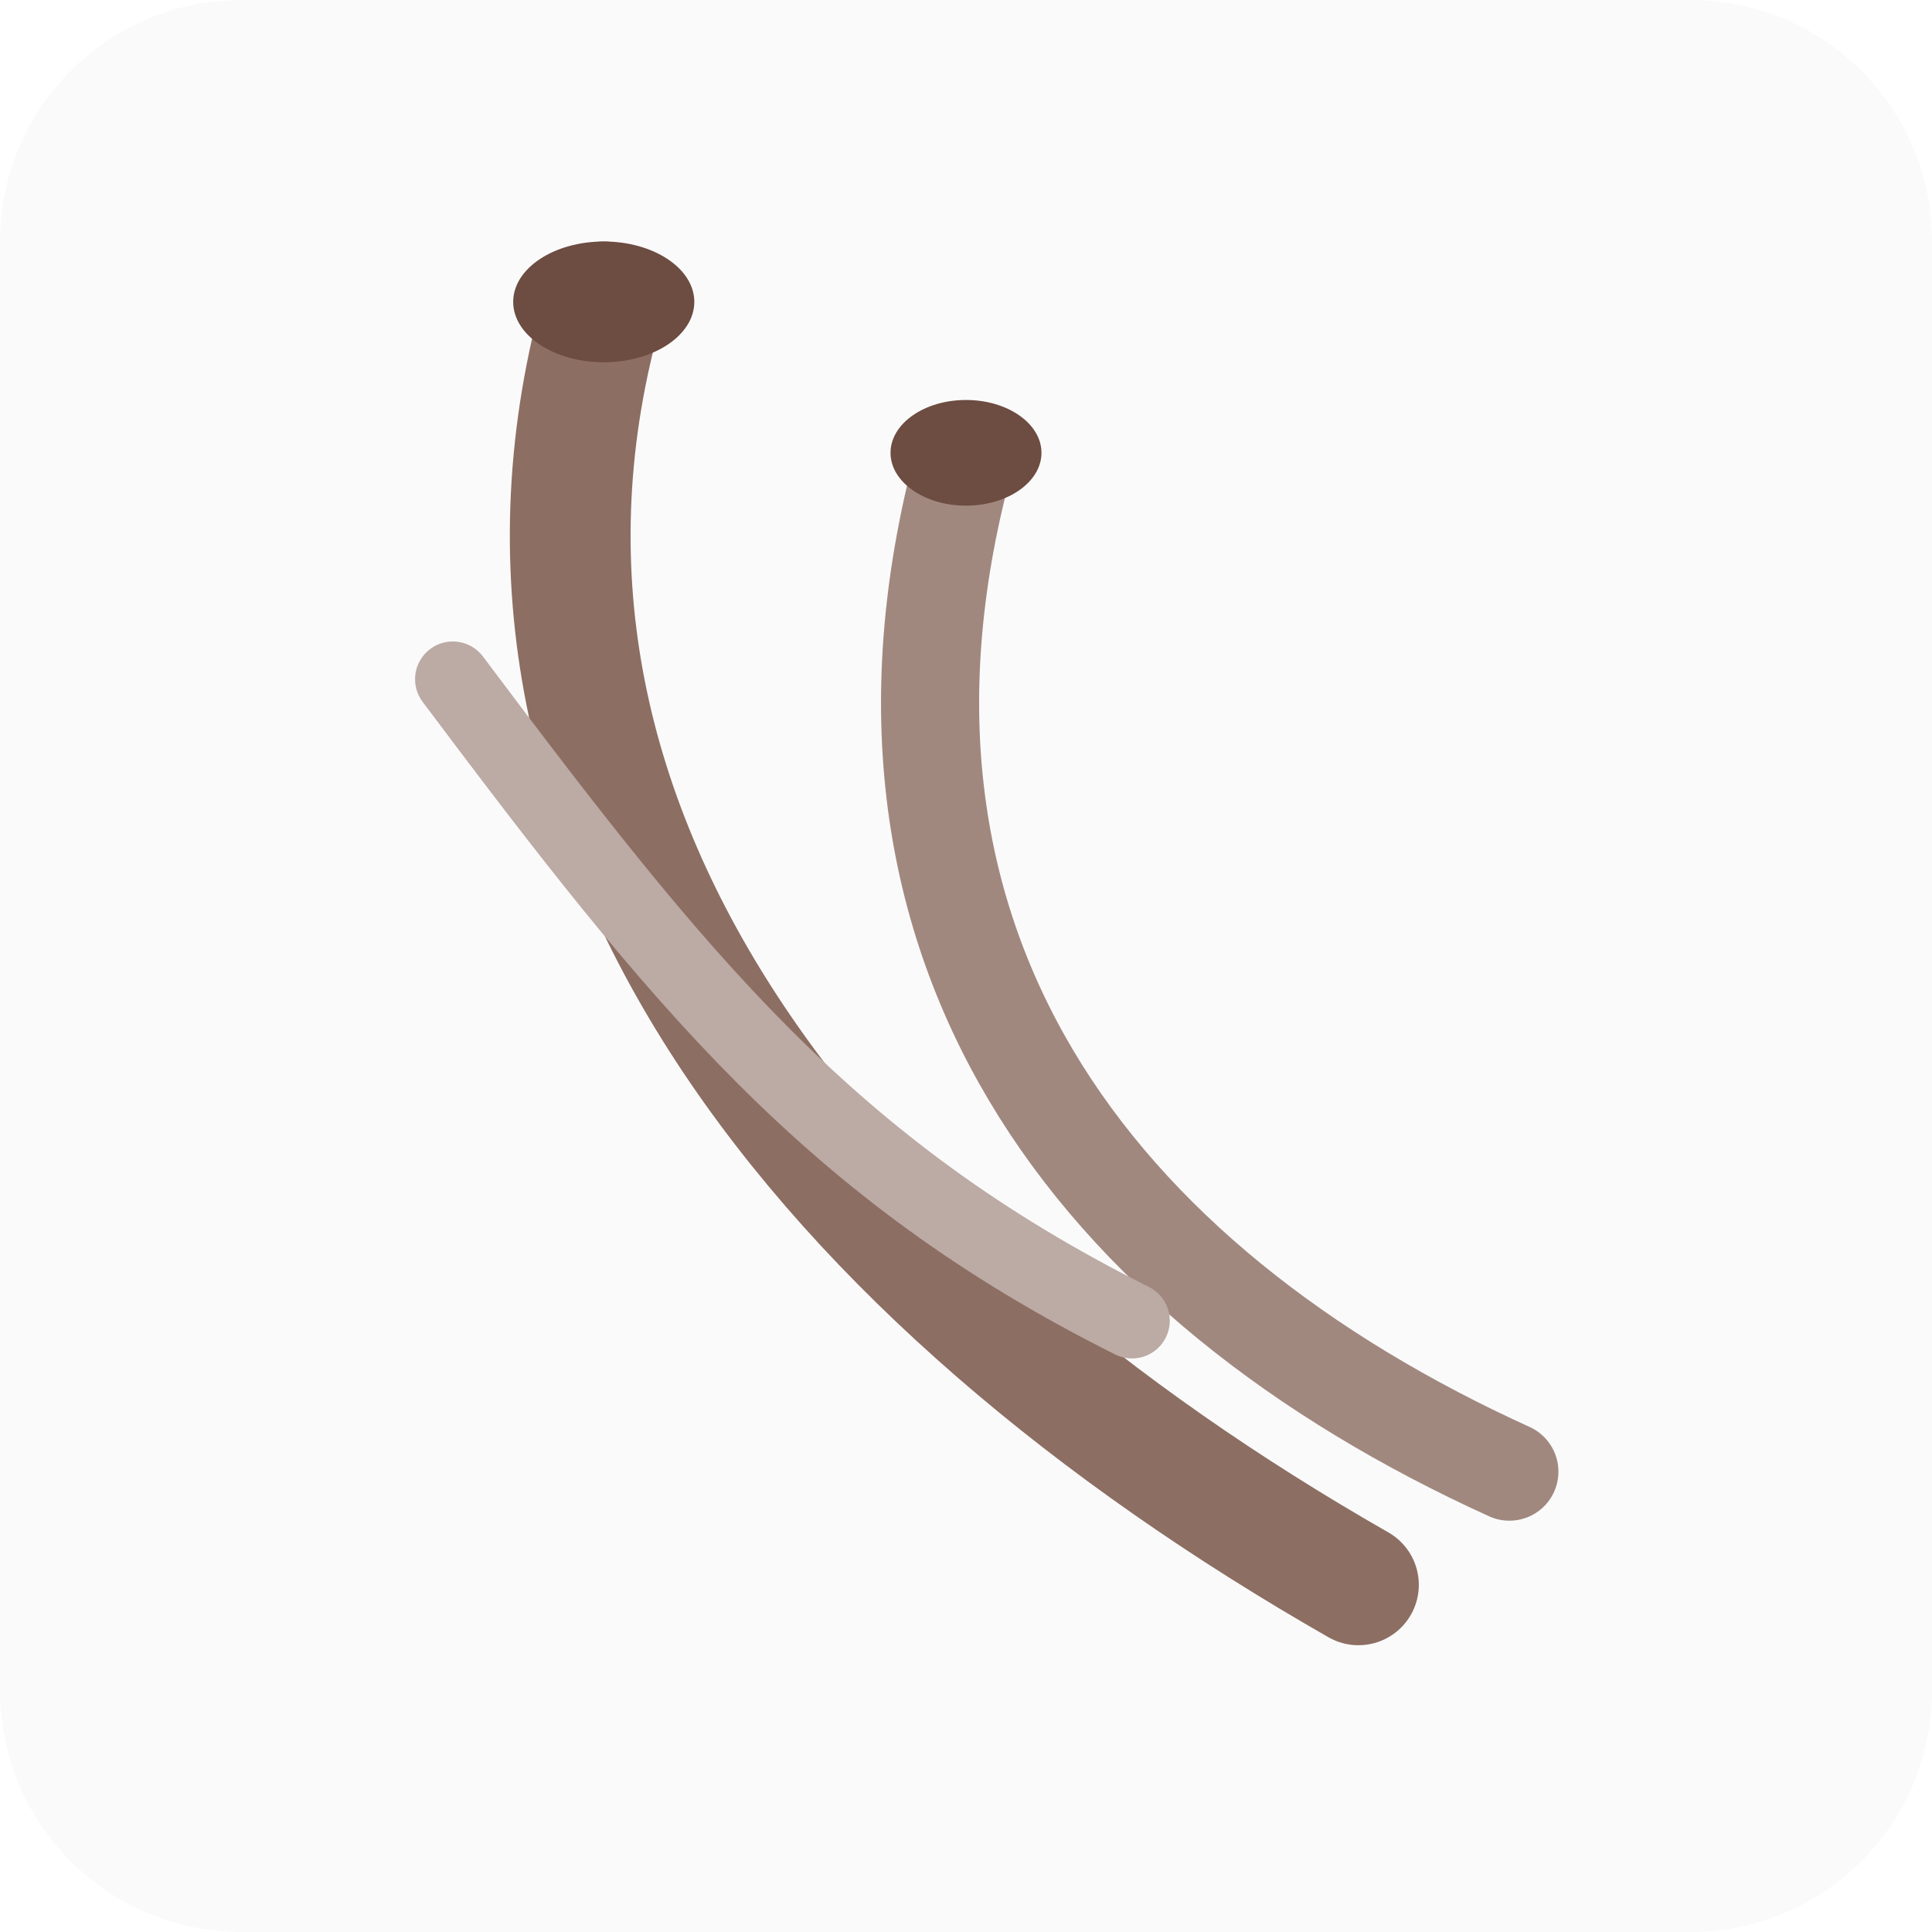
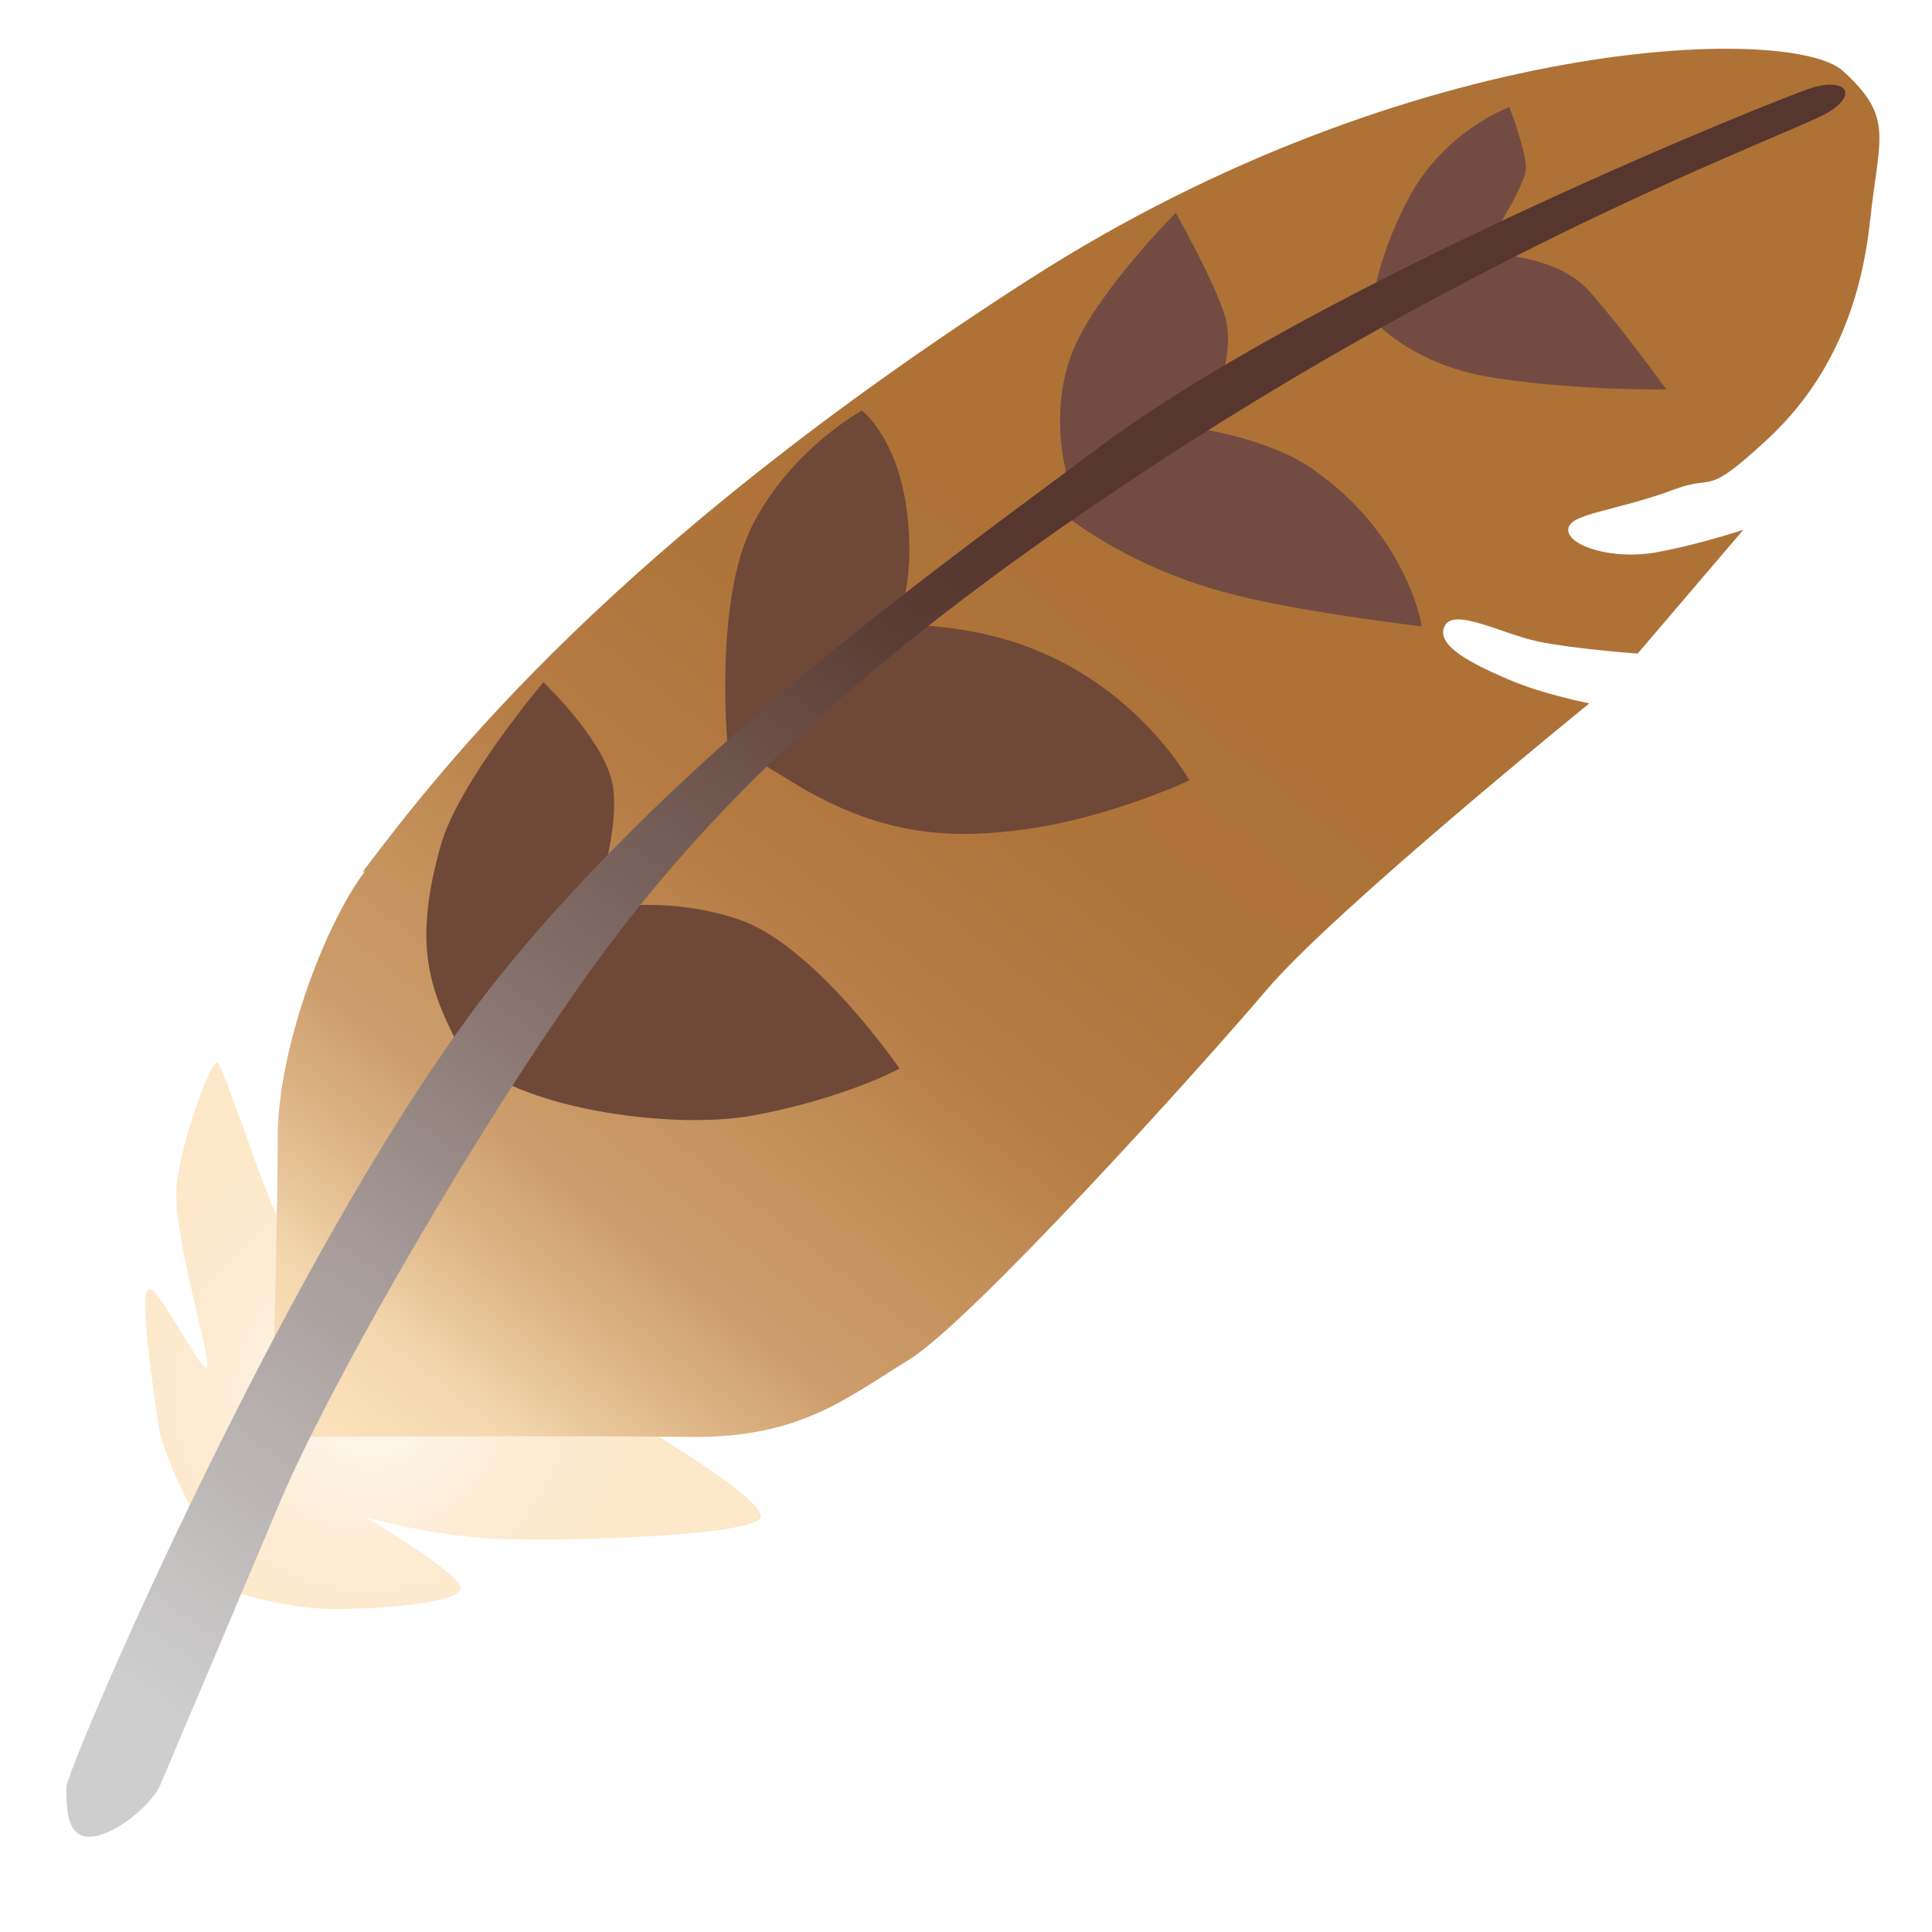
- <svg xmlns="http://www.w3.org/2000/svg" viewBox="0 0 512 512">
-   <rect width="512" height="512" rx="64" fill="#FAFAFA" />
-   <path d="M160 80 C120 220 220 340 360 420" fill="none" stroke="#8D6E63" stroke-width="32" stroke-linecap="round" />
-   <path d="M256 120 C220 250 290 340 400 390" fill="none" stroke="#A1887F" stroke-width="26" stroke-linecap="round" />
-   <path d="M120 180 C180 260 220 310 300 350" fill="none" stroke="#BCAAA4" stroke-width="20" stroke-linecap="round" />
-   <ellipse cx="160" cy="80" rx="24" ry="16" fill="#6D4C41" />
-   <ellipse cx="256" cy="120" rx="20" ry="14" fill="#6D4C41" />
+ <svg xmlns="http://www.w3.org/2000/svg" version="1.1" id="Layer_2_00000152229916678701557290000017001440987333279873_" x="0px" y="0px" viewBox="0 0 128 128" style="enable-background:new 0 0 128 128;" xml:space="preserve">
+   <radialGradient id="SVGID_1_" cx="-1686.1" cy="37.6" r="21.6" gradientTransform="matrix(-1 0 0 -1 -1661.5 130)" gradientUnits="userSpaceOnUse">
+     <stop offset="0" style="stop-color:#FFFFFF" />
+     <stop offset="0" style="stop-color:#FEF8EF" />
+     <stop offset="0.3" style="stop-color:#FDEED8" />
+     <stop offset="0.5" style="stop-color:#FCE7C8" />
+     <stop offset="0.7" style="stop-color:#FCE3BE" />
+     <stop offset="1" style="stop-color:#FCE2BC" />
+   </radialGradient>
+   <path style="opacity:0.8;fill:url(#SVGID_1_);enable-background:new    ;" d="M15.8,105.5c0,0-4.8-7.7-5.3-11.1s-1.3-9-0.6-9  s3.4,5.5,3.8,5.2s-2.3-8.9-2-12s2.3-8.4,2.7-8.2s3.1,8.7,4.2,10.7s4.4,7,4.4,7s8.6,0.7,13.5,3.1s14.1,8,13.9,9.3s-14.1,1.7-18.3,1.4  s-7.9-1.4-7.9-1.4s6.6,3.9,6.3,4.8s-5.1,1.3-8.3,1.3s-6.5-1.1-6.5-1.1L15.8,105.5z" />
+   <linearGradient id="SVGID_00000153684900147906018590000009747414039916673926_" gradientUnits="userSpaceOnUse" x1="-1736.607" y1="90.394" x2="-1689.007" y2="29.894" gradientTransform="matrix(-1 0 0 -1 -1661.5 130)">
+     <stop offset="0" style="stop-color:#AE7237" />
+     <stop offset="0.2" style="stop-color:#AF743A" />
+     <stop offset="0.4" style="stop-color:#B57C44" />
+     <stop offset="0.5" style="stop-color:#BF8B54" />
+     <stop offset="0.7" style="stop-color:#CD9E6C" />
+     <stop offset="0.8" style="stop-color:#DFB88A" />
+     <stop offset="0.9" style="stop-color:#F4D7AF" />
+     <stop offset="1" style="stop-color:#FCE2BC" />
+   </linearGradient>
+   <path style="fill:url(#SVGID_00000153684900147906018590000009747414039916673926_);" d="M24,57.8c5.5-7.3,16.8-21.7,44.2-39.3  C93.6,2.2,118.7,1.6,122.1,4.7s2.4,4.3,1.8,9.9s-2.6,10.6-6.8,14.5s-3.4,2.3-6.1,3.3c-4,1.5-7.1,1.6-7.1,2.7s3,2,5.8,1.5  s5.8-1.5,5.8-1.5l-7,8.2c0,0-4.2-0.3-6.6-0.8s-5.6-2.3-6.2-1s1.9,2.5,4.2,3.5s5.4,1.6,5.4,1.6s-16.9,13.7-21.4,19  s-19.6,22-23.7,24.5s-7.2,5.2-14.5,5.1s-27.7,0-27.7,0s0.4-14.3,0.4-19.9s3-13.9,5.8-17.6L24,57.8z" />
+   <path style="fill:#6F4838;" d="M39.3,60.3c0,0,2-5.8,1.2-8.7S36,45.2,36,45.2s-5.6,6.6-6.8,10.8c-1.7,6.1-1,9.1,1.1,13.1  s13.6,5.9,19.6,4.8s9.7-3.1,9.7-3.1s-5.6-8.2-10.7-9.9s-9.5-0.6-9.5-0.6L39.3,60.3z" />
+   <path style="fill:#6F4838;" d="M57.1,27.2c0,0,2.4,1.8,3,6.8s-0.8,7.4-0.8,7.4s4.9-0.2,9.4,1.7c6.9,2.8,10.1,8.6,10.1,8.6  s-5.1,2.4-10.6,3.2s-10.1,0.4-15.9-3.2c-3.4-2.1-4.1-2.4-4.1-2.4s-0.9-9.6,1.7-14.6S57.1,27.2,57.1,27.2z" />
+   <path style="fill:#734B42;" d="M70.6,31.1c0,0-1.1-4,0.5-7.9s6.8-9.1,6.8-9.1s2.7,4.8,3.3,7c0.8,3.2-1.7,7.3-1.7,7.3  s4.7,0.7,7.5,2.7c6.3,4.4,7.2,10.4,7.2,10.4s-8.6-1-13.2-2.3C74.4,37.4,70.4,34,70.4,34S70.6,31.1,70.6,31.1z" />
+   <path style="fill:#734B42;" d="M90.7,20.9c0,0,2.5,3.2,8.1,4.1s11.6,0.8,11.6,0.8s-2.8-3.9-5.1-6.5s-7.2-2.5-7.2-2.5s3.1-4.5,3-5.8  S100,7.1,100,7.1s-4.2,1.5-6.6,5.9s-2.6,8-2.6,8L90.7,20.9z" />
+   <linearGradient id="SVGID_00000121990794257828592820000004208266410951844005_" gradientUnits="userSpaceOnUse" x1="-1680.172" y1="11.52" x2="-1741.972" y2="98.52" gradientTransform="matrix(-1 0 0 -1 -1661.5 130)">
+     <stop offset="0" style="stop-color:#CECECE" />
+     <stop offset="0.3" style="stop-color:#A69B99" />
+     <stop offset="0.5" style="stop-color:#83706B" />
+     <stop offset="0.7" style="stop-color:#6A5049" />
+     <stop offset="0.8" style="stop-color:#5B3D35" />
+     <stop offset="0.9" style="stop-color:#56362E" />
+   </linearGradient>
+   <path style="fill:url(#SVGID_00000121990794257828592820000004208266410951844005_);" d="M5.4,121.6c-1-0.4-1-2-1-3.2  s15.3-37,28.6-53.6c12.5-15.6,30.7-28.3,39.6-35c14.6-11,45.5-23.4,47.5-24s3.1,0.3,1.1,1.6s-22.4,8.4-47,24.9  c-20,13.4-29.5,23.8-36.7,34.3C30.3,77,21.6,92.3,18.6,99.4c-3,7.1-7.4,17.5-8,18.9S6.9,122.2,5.4,121.6L5.4,121.6z" />
</svg>
